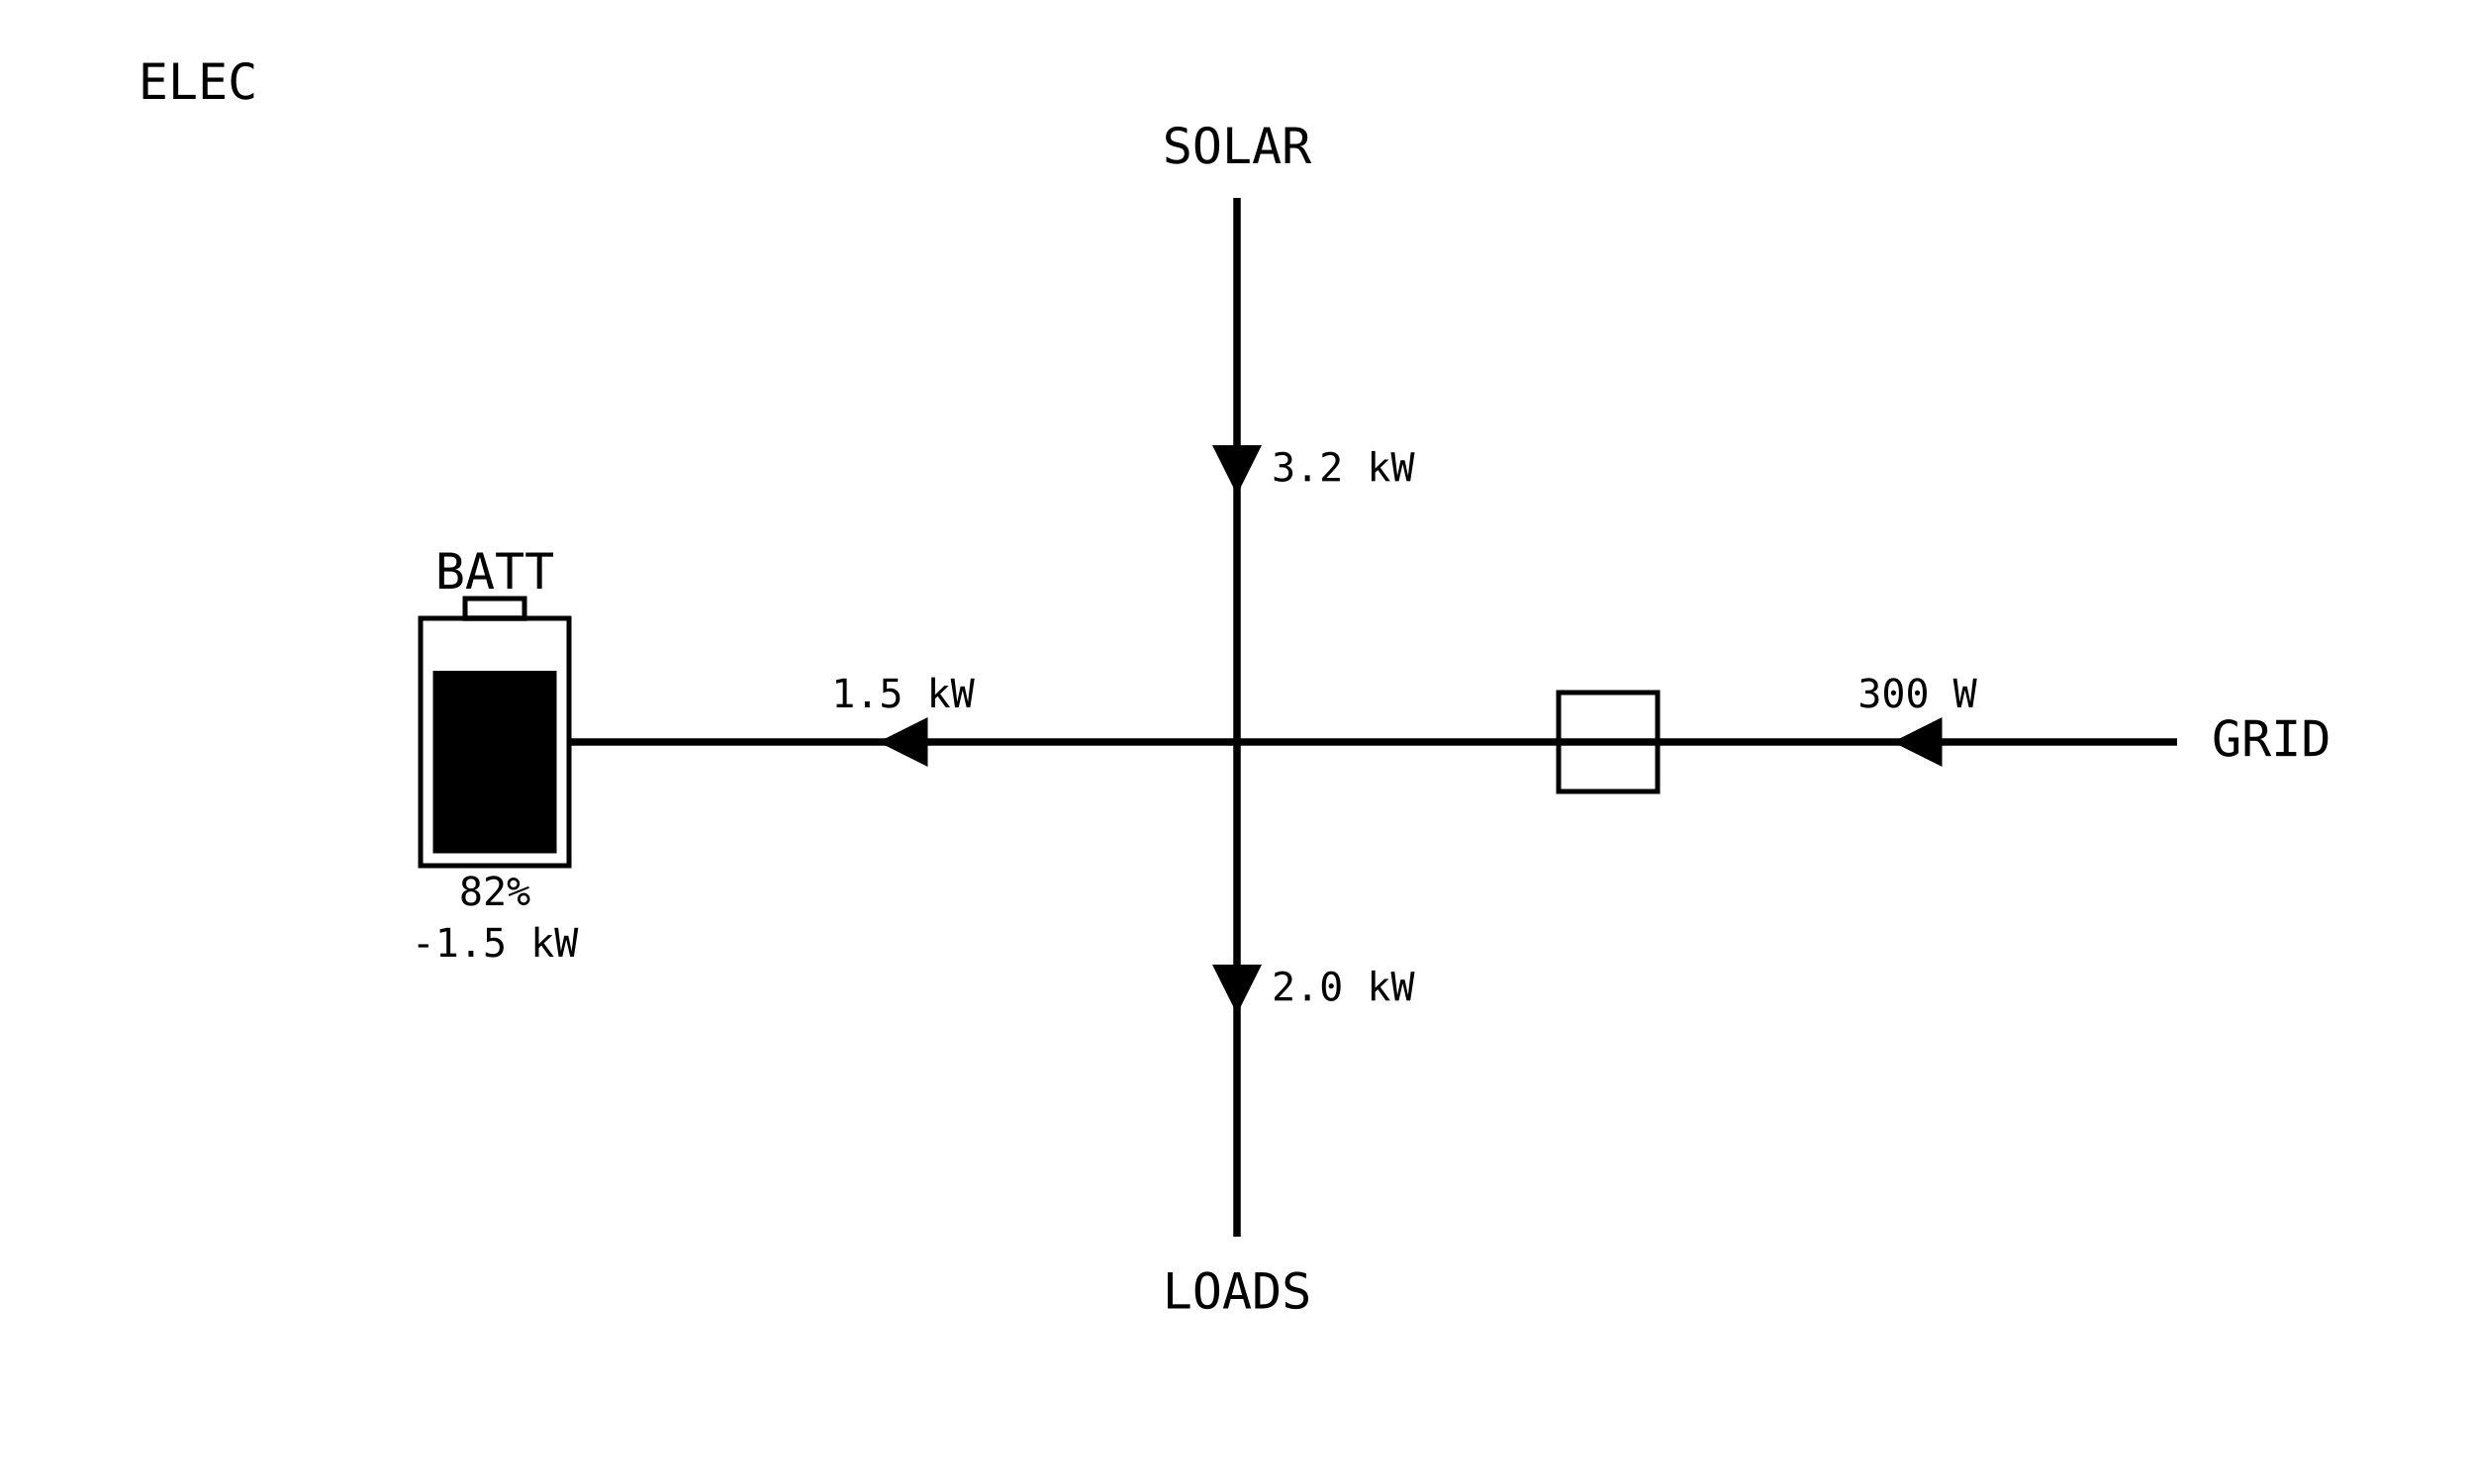
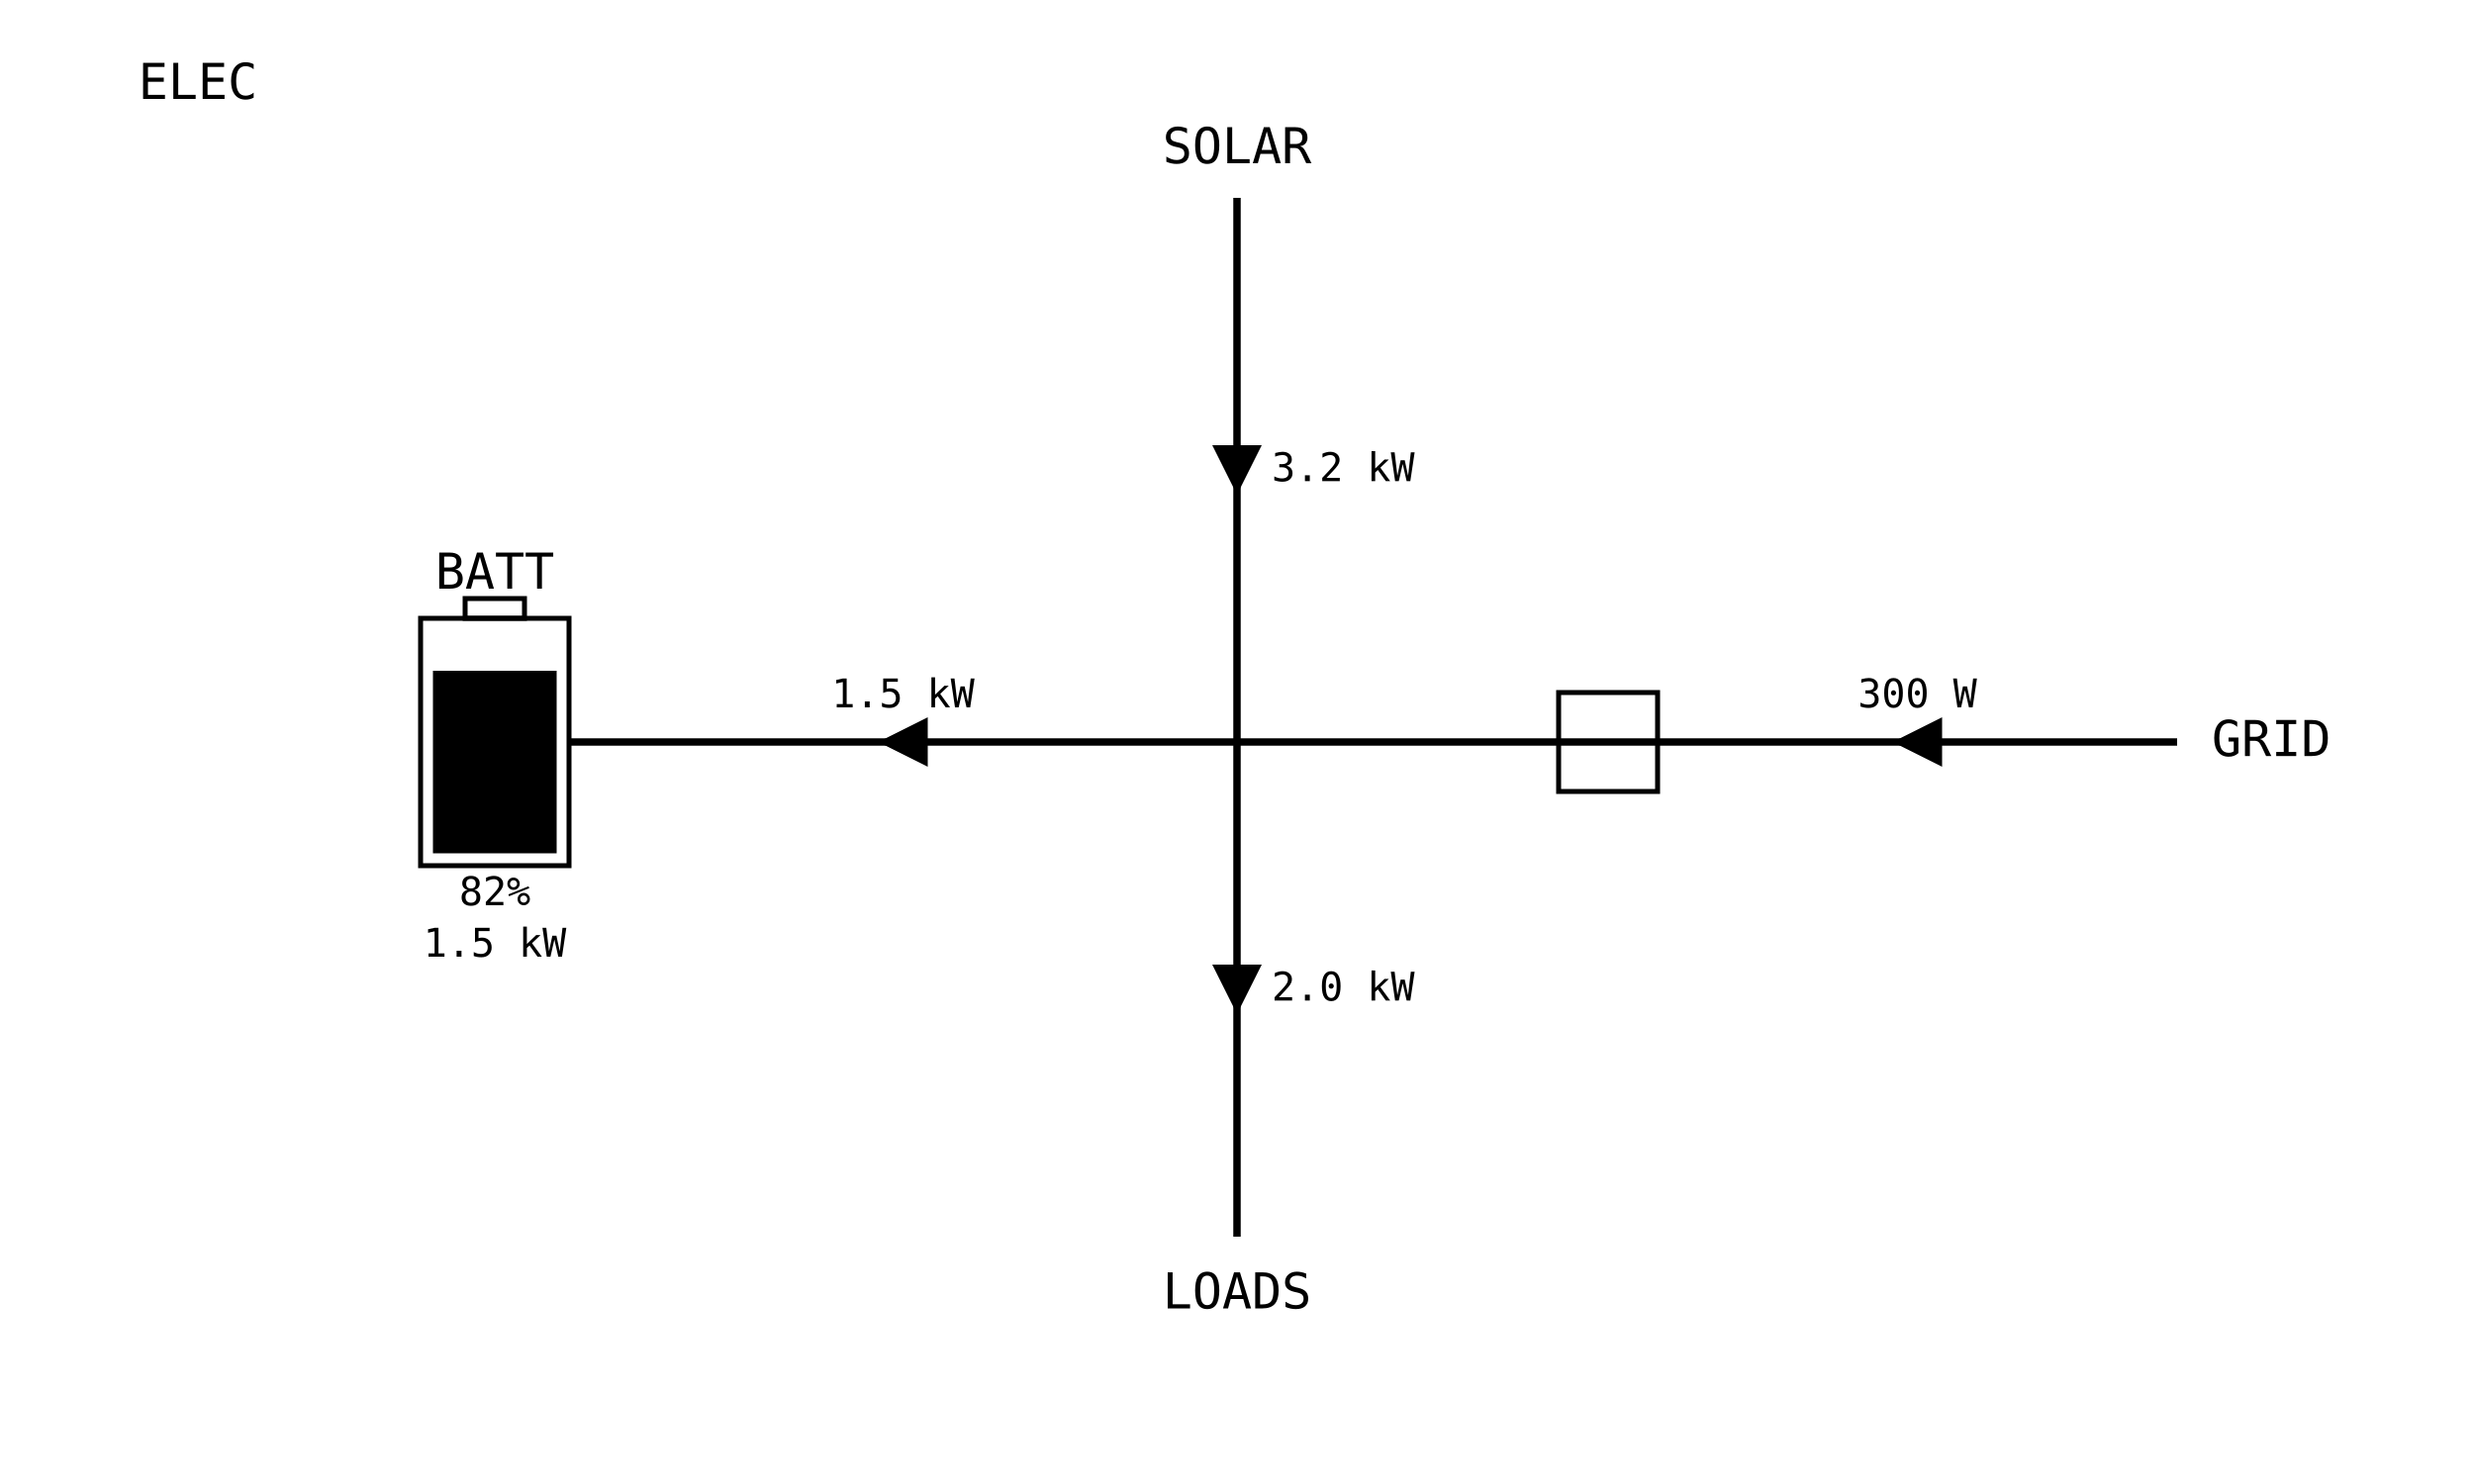
<svg xmlns="http://www.w3.org/2000/svg" viewBox="0 0 1000 600" width="1280" height="768" data-page="electrical" data-theme="eink_mono">
  <rect x="0" y="0" width="1000" height="600" fill="#ffffff" />
  <g id="title">
    <text x="80" y="40" text-anchor="middle" font-family="DejaVu Sans Mono, monospace" font-size="20" fill="#000000">ELEC</text>
  </g>
  <g id="solar">
    <polyline points="500,80 500,300" fill="none" stroke="#000000" stroke-width="3" stroke-linejoin="round" />
    <polygon points="500,200 490,180 510,180" fill="#000000" />
    <text x="500" y="66" text-anchor="middle" font-family="DejaVu Sans Mono, monospace" font-size="20" fill="#000000">SOLAR</text>
    <text x="514" y="190" text-anchor="start" dominant-baseline="middle" font-family="DejaVu Sans Mono, monospace" font-size="16" fill="#000000">3.2 kW</text>
  </g>
  <g id="battery">
    <rect x="170" y="250" width="60" height="100" fill="none" stroke="#000000" stroke-width="2" />
    <rect x="188" y="242" width="24" height="8" fill="none" stroke="#000000" stroke-width="2" />
    <rect x="175" y="271.2" width="50" height="73.8" fill="#000000" />
    <text x="200" y="238" text-anchor="middle" font-family="DejaVu Sans Mono, monospace" font-size="20" fill="#000000">BATT</text>
    <text x="200" y="366" text-anchor="middle" font-family="DejaVu Sans Mono, monospace" font-size="16" fill="#000000">82%</text>
-     <text x="200" y="386.8" text-anchor="middle" font-family="DejaVu Sans Mono, monospace" font-size="16" fill="#000000">-1.5 kW</text>
+     <text x="200" y="386.8" text-anchor="middle" font-family="DejaVu Sans Mono, monospace" font-size="16" fill="#000000">1.5 kW</text>
  </g>
  <g id="battery_feed">
-     <polyline points="230,300 500,300" fill="none" stroke="#000000" stroke-width="3" stroke-linejoin="round" />
+     <polyline points="500,300 230,300" fill="none" stroke="#000000" stroke-width="3" stroke-linejoin="round" />
    <polygon points="355,300 375,290 375,310" fill="#000000" />
    <text x="365" y="286" text-anchor="middle" font-family="DejaVu Sans Mono, monospace" font-size="16" fill="#000000">1.5 kW</text>
  </g>
  <g id="bus_tie">
    <polyline points="500,300 630,300" fill="none" stroke="#000000" stroke-width="3" stroke-linejoin="round" />
  </g>
  <g id="main_breaker">
    <g>
      <rect x="630" y="280" width="40" height="40" fill="none" stroke="#000000" stroke-width="2" />
      <line x1="630" y1="300" x2="670" y2="300" stroke="#000000" stroke-width="3" stroke-linecap="round" />
    </g>
  </g>
  <g id="grid">
    <polyline points="880,300 670,300" fill="none" stroke="#000000" stroke-width="3" stroke-linejoin="round" />
    <polygon points="765,300 785,290 785,310" fill="#000000" />
    <text x="894" y="300" text-anchor="start" dominant-baseline="middle" font-family="DejaVu Sans Mono, monospace" font-size="20" fill="#000000">GRID</text>
    <text x="775" y="286" text-anchor="middle" font-family="DejaVu Sans Mono, monospace" font-size="16" fill="#000000">300 W</text>
  </g>
  <g id="loads">
    <polyline points="500,300 500,500" fill="none" stroke="#000000" stroke-width="3" stroke-linejoin="round" />
    <polygon points="500,410 490,390 510,390" fill="#000000" />
    <text x="500" y="529" text-anchor="middle" font-family="DejaVu Sans Mono, monospace" font-size="20" fill="#000000">LOADS</text>
    <text x="514" y="400" text-anchor="start" dominant-baseline="middle" font-family="DejaVu Sans Mono, monospace" font-size="16" fill="#000000">2.0 kW</text>
  </g>
</svg>
